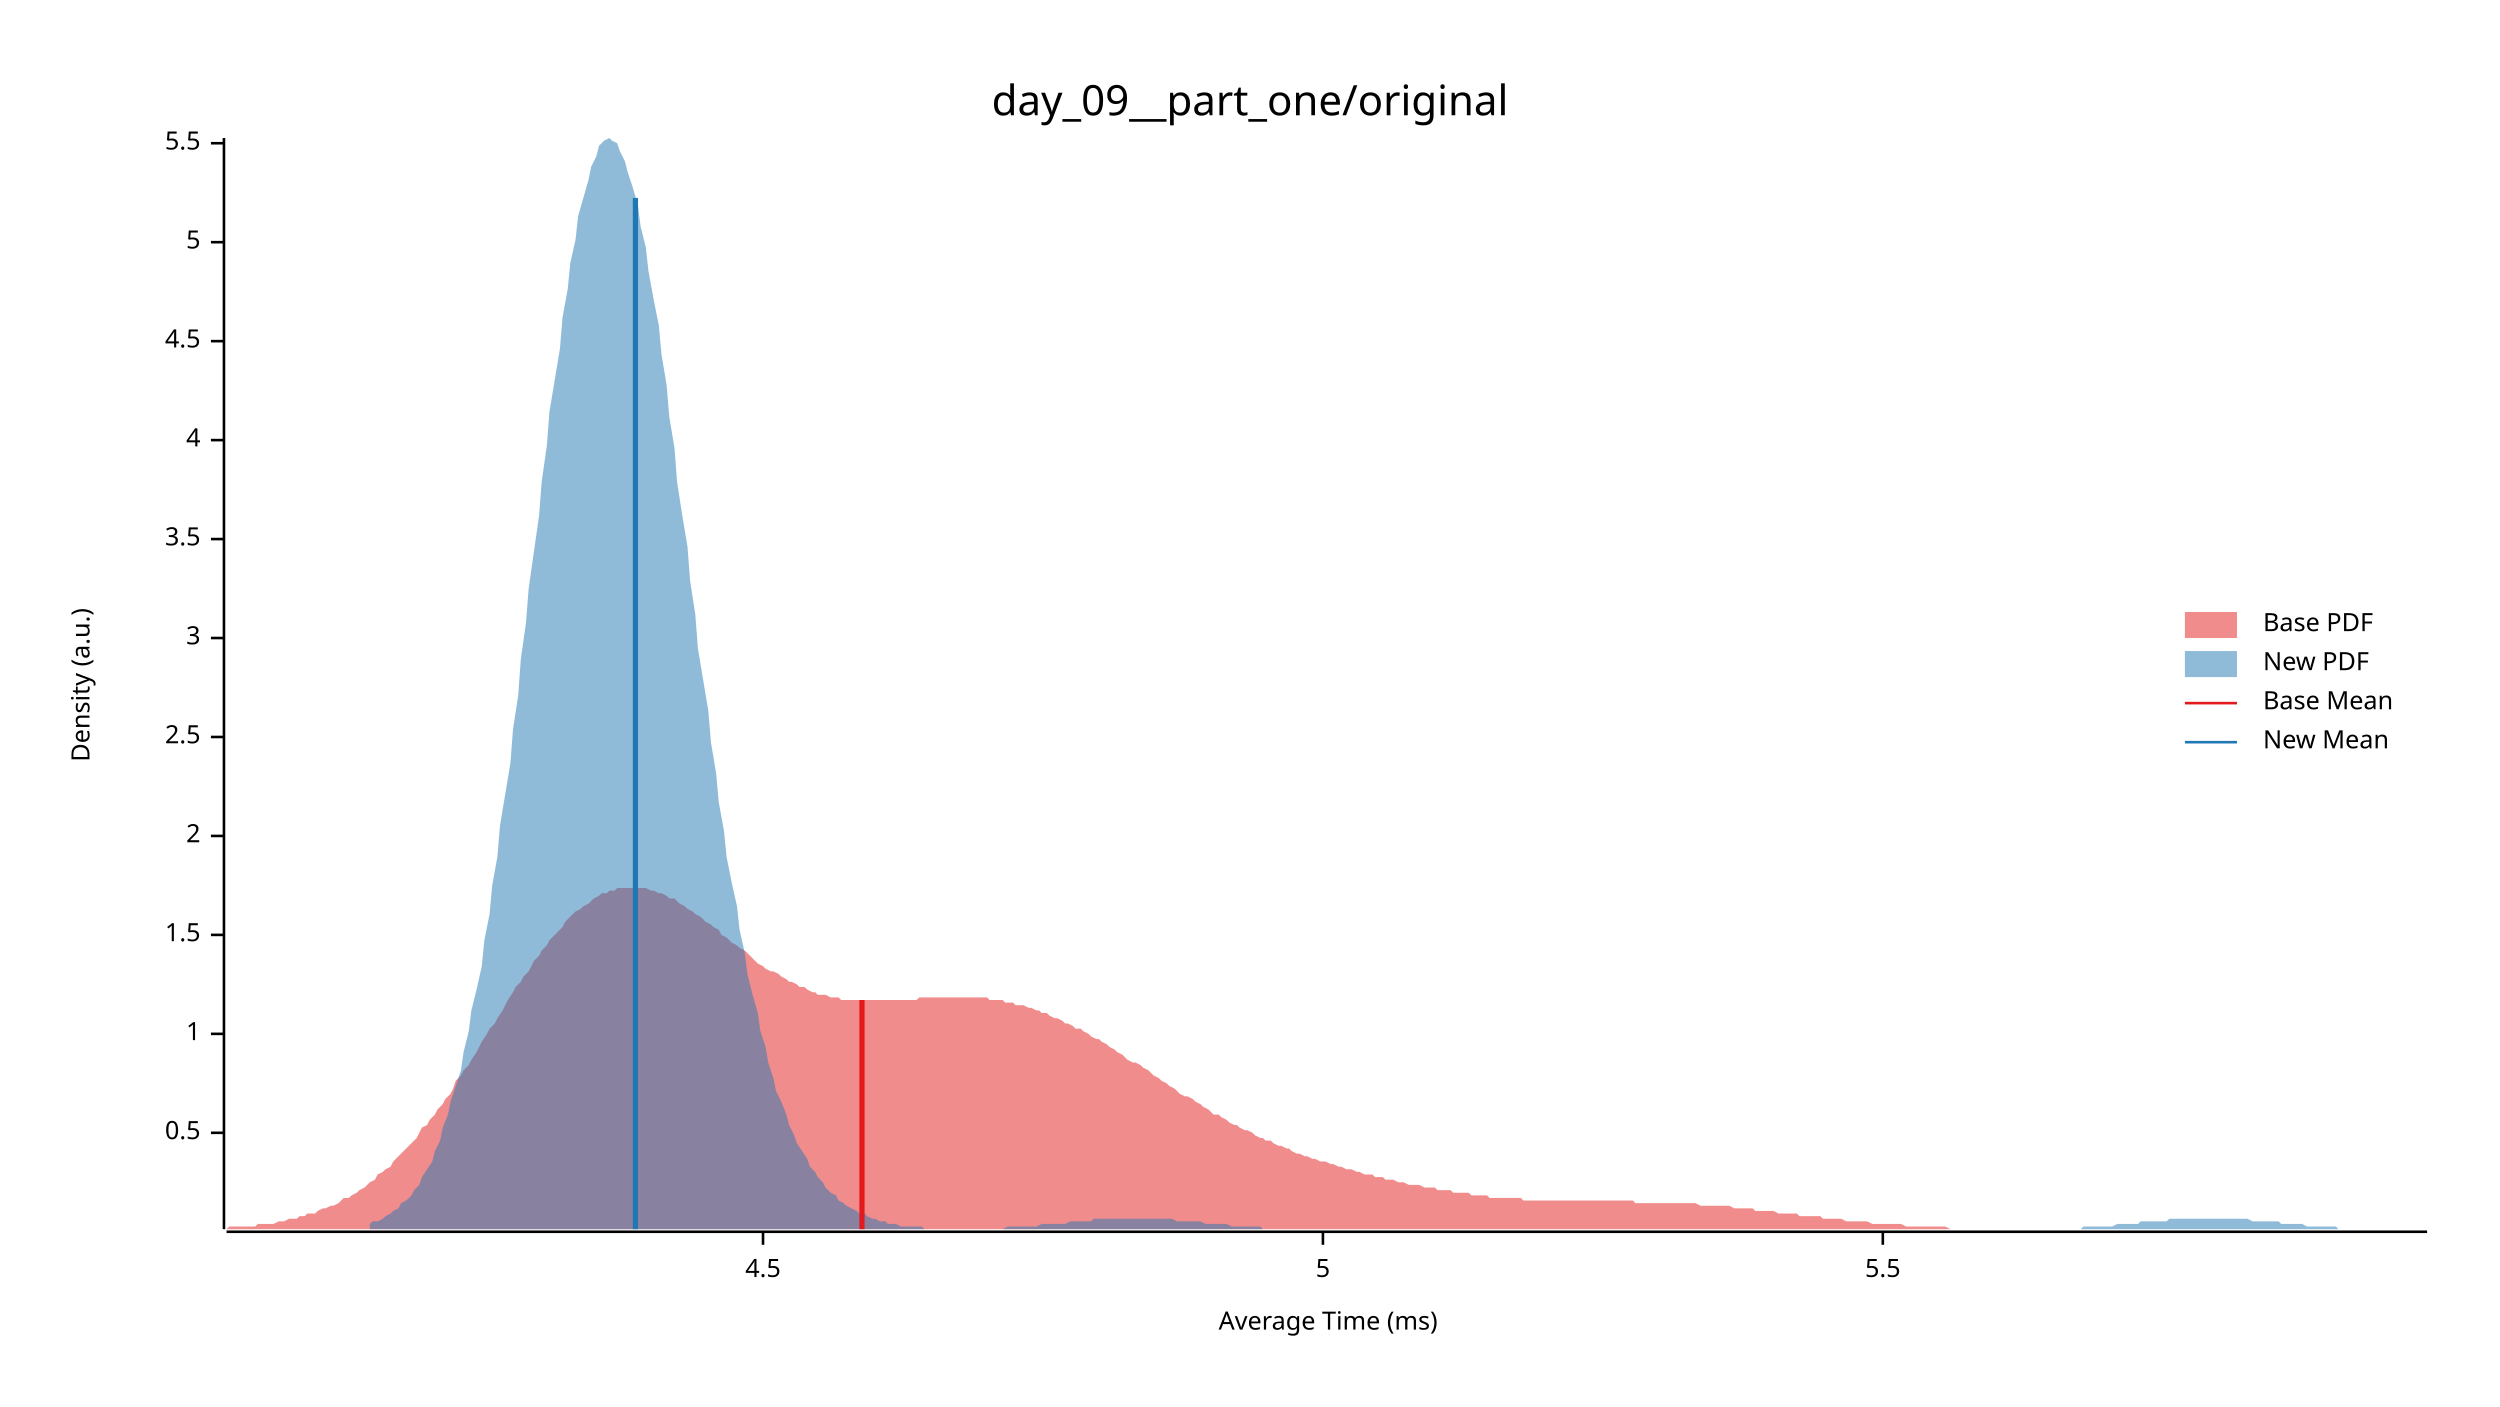
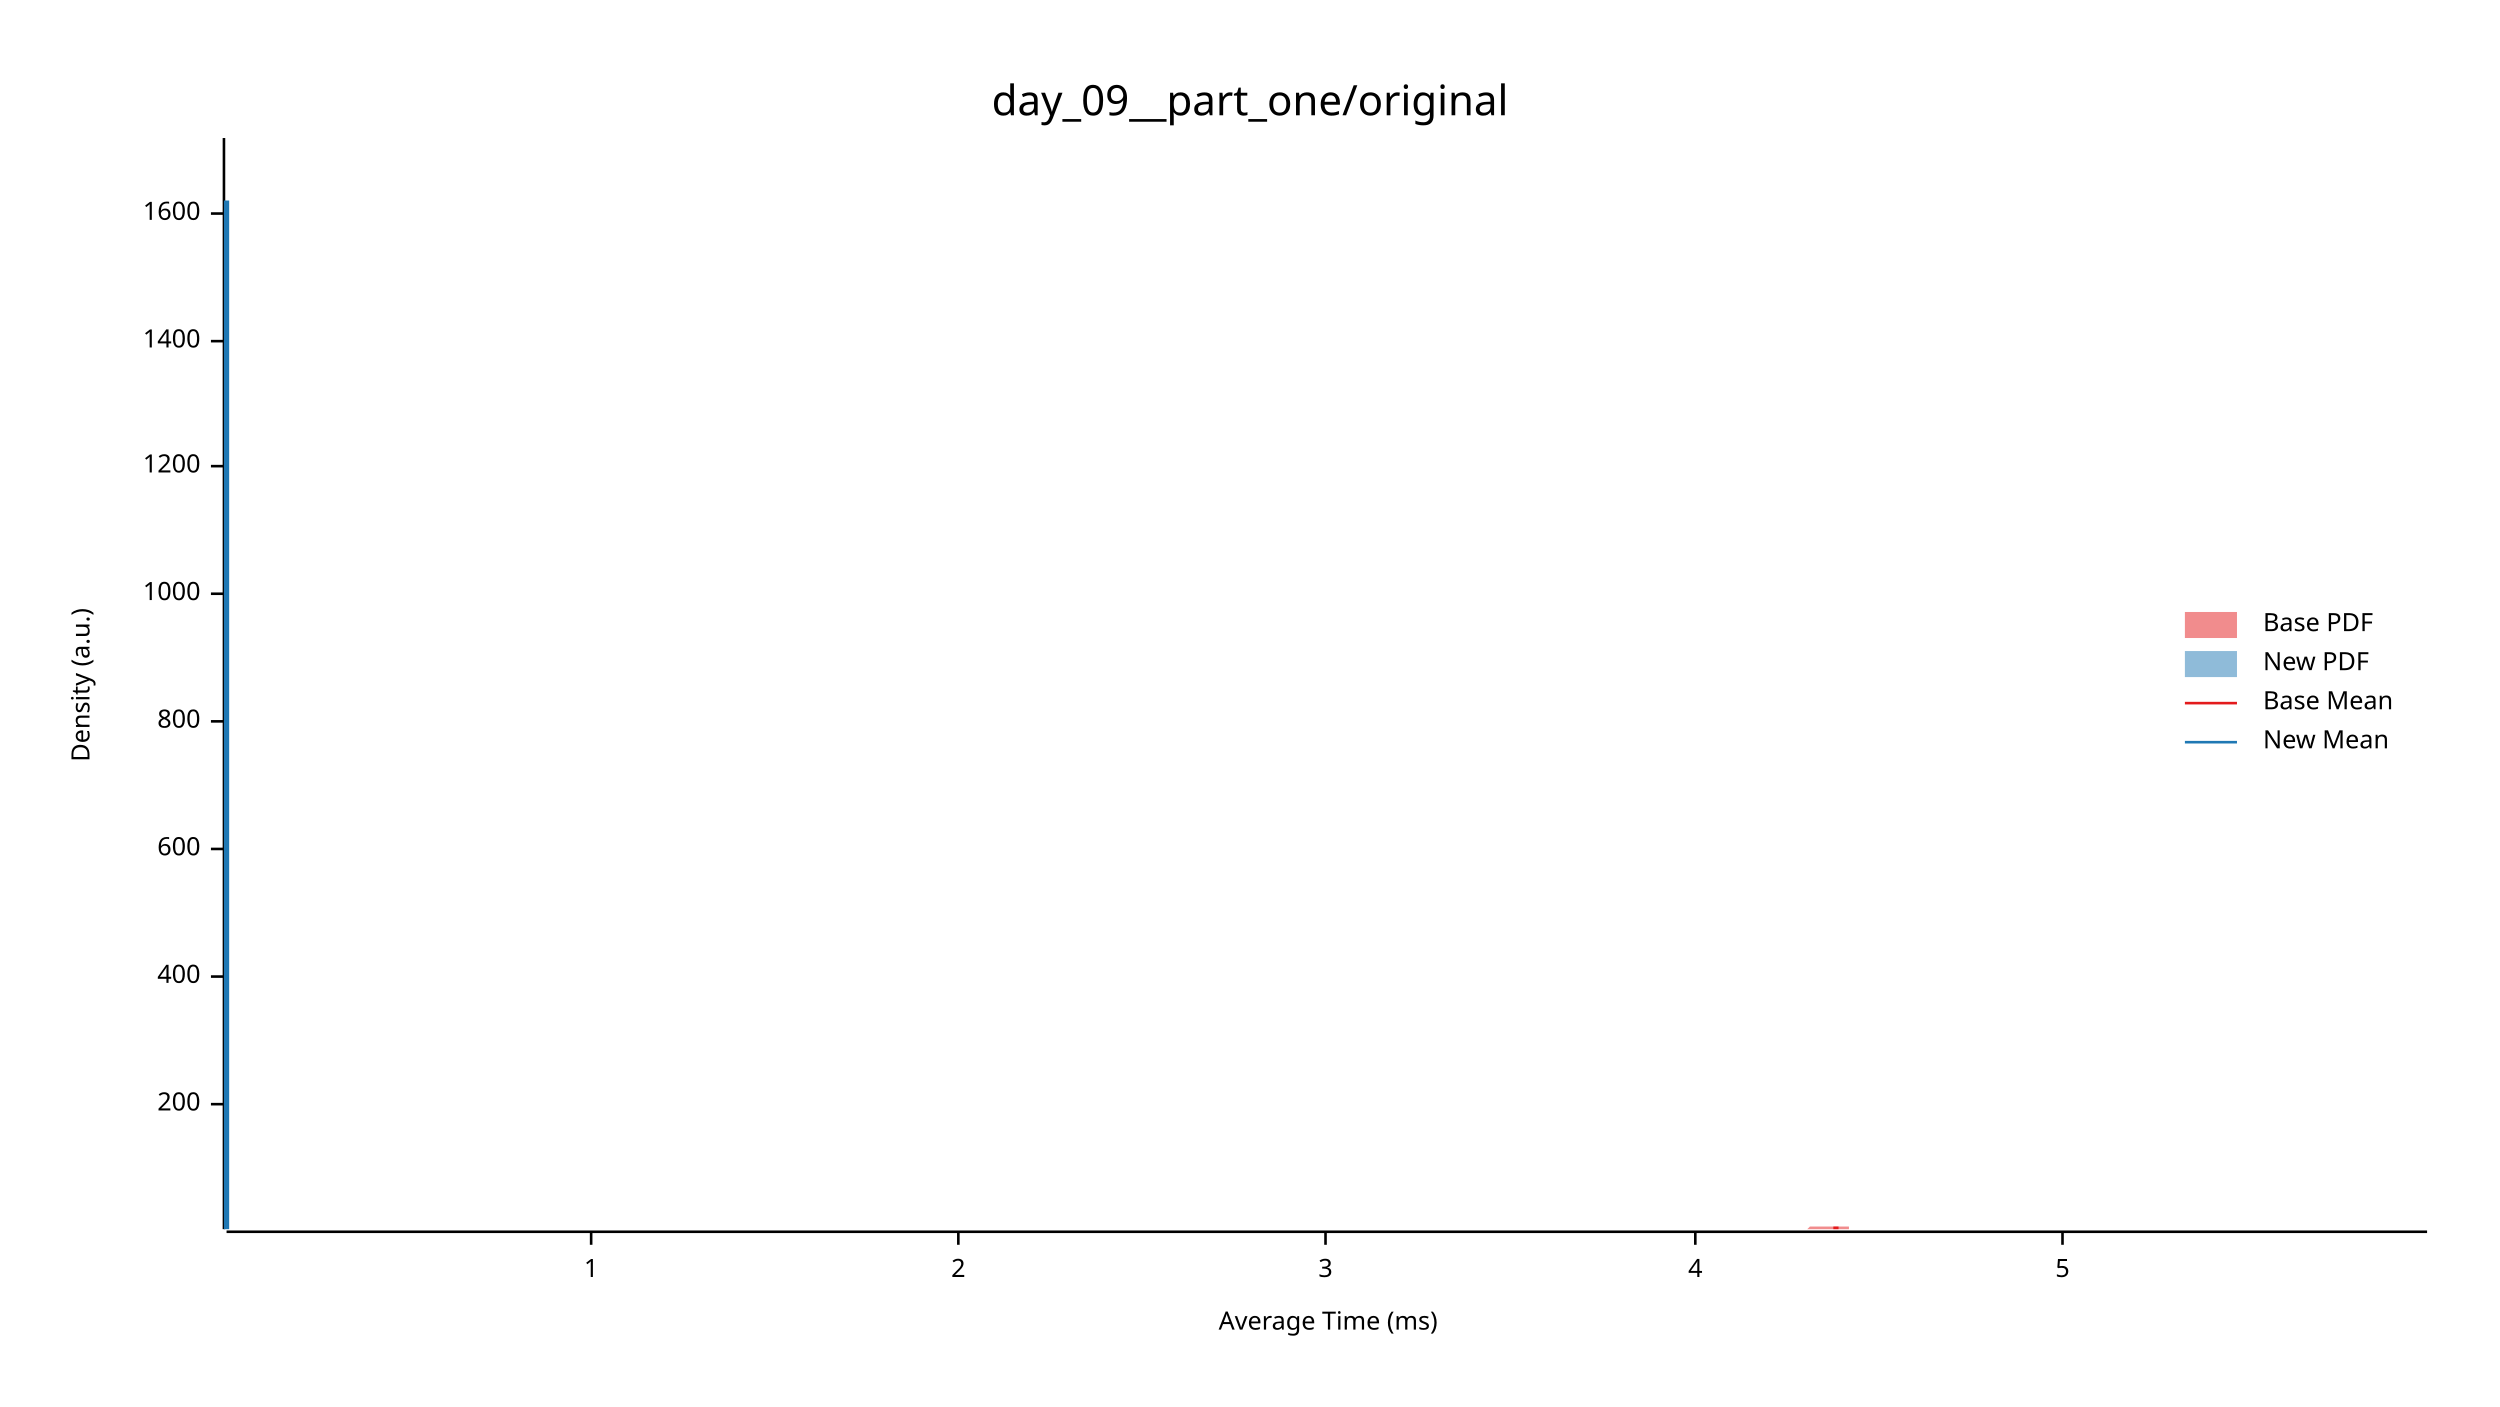
<svg xmlns="http://www.w3.org/2000/svg" width="960" height="540" viewBox="0 0 960 540">
  <text x="480" y="32" dy="0.76em" text-anchor="middle" font-family="sans-serif" font-size="16.129" opacity="1" fill="#000000">
day_09__part_one/original
</text>
  <text x="27" y="263" dy="0.76em" text-anchor="middle" font-family="sans-serif" font-size="9.677" opacity="1" fill="#000000" transform="rotate(270, 27, 263)">
Density (a.u.)
</text>
  <text x="510" y="513" dy="-0.5ex" text-anchor="middle" font-family="sans-serif" font-size="9.677" opacity="1" fill="#000000">
Average Time (ms)
</text>
  <polyline fill="none" opacity="1" stroke="#000000" stroke-width="1" points="86,53 86,472 " />
-   <text x="77" y="435" dy="0.5ex" text-anchor="end" font-family="sans-serif" font-size="9.677" opacity="1" fill="#000000">
- 0.5
+   <text x="77" y="424" dy="0.5ex" text-anchor="end" font-family="sans-serif" font-size="9.677" opacity="1" fill="#000000">
+ 200
</text>
-   <polyline fill="none" opacity="1" stroke="#000000" stroke-width="1" points="81,435 86,435 " />
-   <text x="77" y="397" dy="0.5ex" text-anchor="end" font-family="sans-serif" font-size="9.677" opacity="1" fill="#000000">
+   <polyline fill="none" opacity="1" stroke="#000000" stroke-width="1" points="81,424 86,424 " />
+   <text x="77" y="375" dy="0.5ex" text-anchor="end" font-family="sans-serif" font-size="9.677" opacity="1" fill="#000000">
+ 400
+ </text>
+   <polyline fill="none" opacity="1" stroke="#000000" stroke-width="1" points="81,375 86,375 " />
+   <text x="77" y="326" dy="0.5ex" text-anchor="end" font-family="sans-serif" font-size="9.677" opacity="1" fill="#000000">
+ 600
+ </text>
+   <polyline fill="none" opacity="1" stroke="#000000" stroke-width="1" points="81,326 86,326 " />
+   <text x="77" y="277" dy="0.5ex" text-anchor="end" font-family="sans-serif" font-size="9.677" opacity="1" fill="#000000">
+ 800
+ </text>
+   <polyline fill="none" opacity="1" stroke="#000000" stroke-width="1" points="81,277 86,277 " />
+   <text x="77" y="228" dy="0.5ex" text-anchor="end" font-family="sans-serif" font-size="9.677" opacity="1" fill="#000000">
+ 1000
+ </text>
+   <polyline fill="none" opacity="1" stroke="#000000" stroke-width="1" points="81,228 86,228 " />
+   <text x="77" y="179" dy="0.5ex" text-anchor="end" font-family="sans-serif" font-size="9.677" opacity="1" fill="#000000">
+ 1200
+ </text>
+   <polyline fill="none" opacity="1" stroke="#000000" stroke-width="1" points="81,179 86,179 " />
+   <text x="77" y="131" dy="0.5ex" text-anchor="end" font-family="sans-serif" font-size="9.677" opacity="1" fill="#000000">
+ 1400
+ </text>
+   <polyline fill="none" opacity="1" stroke="#000000" stroke-width="1" points="81,131 86,131 " />
+   <text x="77" y="82" dy="0.5ex" text-anchor="end" font-family="sans-serif" font-size="9.677" opacity="1" fill="#000000">
+ 1600
+ </text>
+   <polyline fill="none" opacity="1" stroke="#000000" stroke-width="1" points="81,82 86,82 " />
+   <polyline fill="none" opacity="1" stroke="#000000" stroke-width="1" points="87,473 932,473 " />
+   <text x="227" y="483" dy="0.76em" text-anchor="middle" font-family="sans-serif" font-size="9.677" opacity="1" fill="#000000">
1
</text>
-   <polyline fill="none" opacity="1" stroke="#000000" stroke-width="1" points="81,397 86,397 " />
-   <text x="77" y="359" dy="0.5ex" text-anchor="end" font-family="sans-serif" font-size="9.677" opacity="1" fill="#000000">
- 1.5
- </text>
-   <polyline fill="none" opacity="1" stroke="#000000" stroke-width="1" points="81,359 86,359 " />
-   <text x="77" y="321" dy="0.5ex" text-anchor="end" font-family="sans-serif" font-size="9.677" opacity="1" fill="#000000">
+   <polyline fill="none" opacity="1" stroke="#000000" stroke-width="1" points="227,473 227,478 " />
+   <text x="368" y="483" dy="0.76em" text-anchor="middle" font-family="sans-serif" font-size="9.677" opacity="1" fill="#000000">
2
</text>
-   <polyline fill="none" opacity="1" stroke="#000000" stroke-width="1" points="81,321 86,321 " />
-   <text x="77" y="283" dy="0.5ex" text-anchor="end" font-family="sans-serif" font-size="9.677" opacity="1" fill="#000000">
- 2.5
- </text>
-   <polyline fill="none" opacity="1" stroke="#000000" stroke-width="1" points="81,283 86,283 " />
-   <text x="77" y="245" dy="0.5ex" text-anchor="end" font-family="sans-serif" font-size="9.677" opacity="1" fill="#000000">
+   <polyline fill="none" opacity="1" stroke="#000000" stroke-width="1" points="368,473 368,478 " />
+   <text x="509" y="483" dy="0.76em" text-anchor="middle" font-family="sans-serif" font-size="9.677" opacity="1" fill="#000000">
3
</text>
-   <polyline fill="none" opacity="1" stroke="#000000" stroke-width="1" points="81,245 86,245 " />
-   <text x="77" y="207" dy="0.5ex" text-anchor="end" font-family="sans-serif" font-size="9.677" opacity="1" fill="#000000">
- 3.5
- </text>
-   <polyline fill="none" opacity="1" stroke="#000000" stroke-width="1" points="81,207 86,207 " />
-   <text x="77" y="169" dy="0.5ex" text-anchor="end" font-family="sans-serif" font-size="9.677" opacity="1" fill="#000000">
+   <polyline fill="none" opacity="1" stroke="#000000" stroke-width="1" points="509,473 509,478 " />
+   <text x="651" y="483" dy="0.76em" text-anchor="middle" font-family="sans-serif" font-size="9.677" opacity="1" fill="#000000">
4
</text>
-   <polyline fill="none" opacity="1" stroke="#000000" stroke-width="1" points="81,169 86,169 " />
-   <text x="77" y="131" dy="0.5ex" text-anchor="end" font-family="sans-serif" font-size="9.677" opacity="1" fill="#000000">
- 4.5
- </text>
-   <polyline fill="none" opacity="1" stroke="#000000" stroke-width="1" points="81,131 86,131 " />
-   <text x="77" y="93" dy="0.5ex" text-anchor="end" font-family="sans-serif" font-size="9.677" opacity="1" fill="#000000">
+   <polyline fill="none" opacity="1" stroke="#000000" stroke-width="1" points="651,473 651,478 " />
+   <text x="792" y="483" dy="0.76em" text-anchor="middle" font-family="sans-serif" font-size="9.677" opacity="1" fill="#000000">
5
</text>
-   <polyline fill="none" opacity="1" stroke="#000000" stroke-width="1" points="81,93 86,93 " />
-   <text x="77" y="55" dy="0.5ex" text-anchor="end" font-family="sans-serif" font-size="9.677" opacity="1" fill="#000000">
- 5.5
- </text>
-   <polyline fill="none" opacity="1" stroke="#000000" stroke-width="1" points="81,55 86,55 " />
-   <polyline fill="none" opacity="1" stroke="#000000" stroke-width="1" points="87,473 932,473 " />
-   <text x="293" y="483" dy="0.76em" text-anchor="middle" font-family="sans-serif" font-size="9.677" opacity="1" fill="#000000">
- 4.5
- </text>
-   <polyline fill="none" opacity="1" stroke="#000000" stroke-width="1" points="293,473 293,478 " />
-   <text x="508" y="483" dy="0.76em" text-anchor="middle" font-family="sans-serif" font-size="9.677" opacity="1" fill="#000000">
- 5
- </text>
-   <polyline fill="none" opacity="1" stroke="#000000" stroke-width="1" points="508,473 508,478 " />
-   <text x="723" y="483" dy="0.76em" text-anchor="middle" font-family="sans-serif" font-size="9.677" opacity="1" fill="#000000">
- 5.5
- </text>
-   <polyline fill="none" opacity="1" stroke="#000000" stroke-width="1" points="723,473 723,478 " />
-   <polygon opacity="0.5" fill="#E31A1C" points="87,472 88,471 89,471 91,471 92,471 94,471 95,471 97,471 98,471 99,470 101,470 102,470 104,470 105,470 107,469 108,469 109,469 111,468 112,468 114,468 115,467 117,467 118,466 119,466 121,466 122,465 124,464 125,464 127,463 128,463 130,462 131,461 132,460 134,460 135,459 137,458 138,457 140,456 141,455 142,454 144,453 145,451 147,450 148,449 150,448 151,446 152,445 154,443 155,442 157,440 158,439 160,437 161,435 162,433 164,432 165,430 167,428 168,426 170,424 171,422 173,420 174,418 175,415 177,413 178,411 180,409 181,407 183,404 184,402 185,400 187,397 188,395 190,393 191,391 193,388 194,386 195,384 197,381 198,379 200,377 201,375 203,373 204,371 205,369 207,367 208,365 210,363 211,361 213,359 214,358 216,356 217,354 218,353 220,351 221,350 223,349 224,348 226,347 227,346 228,345 230,344 231,343 233,343 234,342 236,342 237,341 238,341 240,341 241,341 243,341 244,341 246,341 247,341 248,341 250,342 251,342 253,343 254,343 256,344 257,345 259,345 260,346 261,347 263,348 264,349 266,350 267,351 269,352 270,353 271,354 273,355 274,356 276,357 277,359 279,360 280,361 281,362 283,363 284,364 286,365 287,366 289,368 290,369 291,370 293,371 294,372 296,373 297,373 299,374 300,375 302,376 303,377 304,377 306,378 307,379 309,379 310,380 312,381 313,381 314,382 316,382 317,382 319,383 320,383 322,383 323,384 324,384 326,384 327,384 329,384 330,384 332,384 333,384 335,384 336,384 337,384 339,384 340,384 342,384 343,384 345,384 346,384 347,384 349,384 350,384 352,384 353,383 355,383 356,383 357,383 359,383 360,383 362,383 363,383 365,383 366,383 367,383 369,383 370,383 372,383 373,383 375,383 376,383 378,383 379,383 380,384 382,384 383,384 385,384 386,385 388,385 389,385 390,386 392,386 393,386 395,387 396,387 398,388 399,388 400,389 402,389 403,390 405,391 406,391 408,392 409,393 410,393 412,394 413,395 415,395 416,396 418,397 419,398 421,399 422,399 423,400 425,401 426,402 428,403 429,404 431,405 432,406 433,407 435,408 436,408 438,409 439,410 441,411 442,412 443,413 445,414 446,415 448,416 449,417 451,418 452,419 453,420 455,421 456,421 458,422 459,423 461,424 462,425 464,426 465,427 466,428 468,428 469,429 471,430 472,431 474,432 475,432 476,433 478,434 479,434 481,435 482,436 484,437 485,437 486,438 488,438 489,439 491,440 492,440 494,441 495,441 496,442 498,443 499,443 501,444 502,444 504,445 505,445 507,446 508,446 509,446 511,447 512,447 514,448 515,448 517,449 518,449 519,449 521,450 522,450 524,451 525,451 527,451 528,452 529,452 531,452 532,453 534,453 535,453 537,454 538,454 539,454 541,455 542,455 544,455 545,455 547,456 548,456 550,456 551,456 552,457 554,457 555,457 557,457 558,458 560,458 561,458 562,458 564,458 565,459 567,459 568,459 570,459 571,459 572,460 574,460 575,460 577,460 578,460 580,460 581,460 583,460 584,460 585,461 587,461 588,461 590,461 591,461 593,461 594,461 595,461 597,461 598,461 600,461 601,461 603,461 604,461 605,461 607,461 608,461 610,461 611,461 613,461 614,461 615,461 617,461 618,461 620,461 621,461 623,461 624,461 626,461 627,461 628,462 630,462 631,462 633,462 634,462 636,462 637,462 638,462 640,462 641,462 643,462 644,462 646,462 647,462 648,462 650,462 651,462 653,463 654,463 656,463 657,463 658,463 660,463 661,463 663,463 664,463 666,464 667,464 669,464 670,464 671,464 673,464 674,465 676,465 677,465 679,465 680,465 681,465 683,466 684,466 686,466 687,466 689,466 690,466 691,467 693,467 694,467 696,467 697,467 699,467 700,468 701,468 703,468 704,468 706,468 707,468 709,469 710,469 712,469 713,469 714,469 716,469 717,469 719,470 720,470 722,470 723,470 724,470 726,470 727,470 729,470 730,470 732,471 733,471 734,471 736,471 737,471 739,471 740,471 742,471 743,471 744,471 746,471 747,471 749,472 750,472 752,472 753,472 755,472 756,472 757,472 759,472 760,472 762,472 763,472 765,472 766,472 767,472 769,472 770,472 772,472 773,472 775,472 776,472 777,472 779,472 780,472 782,472 783,472 785,472 786,472 787,472 789,472 790,472 792,472 793,472 795,472 796,472 798,472 799,472 800,472 802,472 802,472 87,472 " />
-   <polygon opacity="0.5" fill="#1F78B4" points="142,470 143,469 145,469 147,468 148,467 150,466 151,465 153,464 154,462 156,461 158,459 159,457 161,455 162,452 164,449 166,446 167,442 169,438 170,433 172,428 173,423 175,417 177,411 178,404 180,396 181,388 183,380 185,371 186,361 188,351 189,340 191,329 192,317 194,305 196,293 197,280 199,267 200,253 202,239 203,226 205,212 207,198 208,185 210,171 211,158 213,146 215,134 216,122 218,111 219,101 221,92 222,83 224,76 226,69 227,64 229,60 230,56 232,54 234,53 235,54 237,55 238,58 240,62 241,66 243,72 245,79 246,87 248,95 249,104 251,115 253,125 254,136 256,148 257,160 259,172 260,185 262,198 264,210 265,223 267,236 268,249 270,261 272,273 273,285 275,297 276,308 278,319 279,329 281,339 283,348 284,357 286,366 287,374 289,382 291,389 292,396 294,402 295,408 297,414 298,419 300,423 302,428 303,432 305,436 306,439 308,442 310,445 311,448 313,450 314,452 316,454 317,456 319,458 321,459 322,461 324,462 325,463 327,464 329,465 330,466 332,466 333,467 335,468 336,468 338,469 340,469 341,470 343,470 344,470 346,471 348,471 349,471 351,471 352,471 354,471 355,472 357,472 359,472 360,472 362,472 363,472 365,472 367,472 368,472 370,472 371,472 373,472 374,472 376,472 378,472 379,472 381,472 382,472 384,472 385,472 387,471 389,471 390,471 392,471 393,471 395,471 397,471 398,471 400,470 401,470 403,470 404,470 406,470 408,470 409,470 411,469 412,469 414,469 416,469 417,469 419,469 420,468 422,468 423,468 425,468 427,468 428,468 430,468 431,468 433,468 435,468 436,468 438,468 439,468 441,468 442,468 444,468 446,468 447,468 449,468 450,468 452,469 454,469 455,469 457,469 458,469 460,469 461,469 463,470 465,470 466,470 468,470 469,470 471,470 473,471 474,471 476,471 477,471 479,471 480,471 482,471 484,471 485,472 487,472 488,472 490,472 492,472 493,472 495,472 496,472 498,472 499,472 501,472 503,472 504,472 506,472 507,472 509,472 511,472 512,472 514,472 515,472 517,472 518,472 520,472 522,472 523,472 525,472 526,472 528,472 530,472 531,472 533,472 534,472 536,472 537,472 539,472 541,472 542,472 544,472 545,472 547,472 549,472 550,472 552,472 553,472 555,472 556,472 558,472 560,472 561,472 563,472 564,472 566,472 567,472 569,472 571,472 572,472 574,472 575,472 577,472 579,472 580,472 582,472 583,472 585,472 586,472 588,472 590,472 591,472 593,472 594,472 596,472 598,472 599,472 601,472 602,472 604,472 605,472 607,472 609,472 610,472 612,472 613,472 615,472 617,472 618,472 620,472 621,472 623,472 624,472 626,472 628,472 629,472 631,472 632,472 634,472 636,472 637,472 639,472 640,472 642,472 643,472 645,472 647,472 648,472 650,472 651,472 653,472 655,472 656,472 658,472 659,472 661,472 662,472 664,472 666,472 667,472 669,472 670,472 672,472 674,472 675,472 677,472 678,472 680,472 681,472 683,472 685,472 686,472 688,472 689,472 691,472 693,472 694,472 696,472 697,472 699,472 700,472 702,472 704,472 705,472 707,472 708,472 710,472 712,472 713,472 715,472 716,472 718,472 719,472 721,472 723,472 724,472 726,472 727,472 729,472 731,472 732,472 734,472 735,472 737,472 738,472 740,472 742,472 743,472 745,472 746,472 748,472 749,472 751,472 753,472 754,472 756,472 757,472 759,472 761,472 762,472 764,472 765,472 767,472 768,472 770,472 772,472 773,472 775,472 776,472 778,472 780,472 781,472 783,472 784,472 786,472 787,472 789,472 791,472 792,472 794,472 795,472 797,472 799,472 800,471 802,471 803,471 805,471 806,471 808,471 810,471 811,471 813,470 814,470 816,470 818,470 819,470 821,470 822,469 824,469 825,469 827,469 829,469 830,469 832,469 833,468 835,468 837,468 838,468 840,468 841,468 843,468 844,468 846,468 848,468 849,468 851,468 852,468 854,468 856,468 857,468 859,468 860,468 862,468 863,468 865,469 867,469 868,469 870,469 871,469 873,469 875,469 876,470 878,470 879,470 881,470 882,470 884,470 886,471 887,471 889,471 890,471 892,471 894,471 895,471 897,471 898,472 900,472 901,472 903,472 905,472 906,472 908,472 909,472 911,472 913,472 914,472 916,472 917,472 919,472 920,472 922,472 924,472 925,472 927,472 928,472 930,472 932,472 932,472 142,472 " />
-   <polyline fill="none" opacity="1" stroke="#E31A1C" stroke-width="2" points="331,472 331,384 " />
-   <polyline fill="none" opacity="1" stroke="#1F78B4" stroke-width="2" points="244,472 244,76 " />
+   <polyline fill="none" opacity="1" stroke="#000000" stroke-width="1" points="792,473 792,478 " />
+   <polygon opacity="0.5" fill="#E31A1C" points="672,472 672,472 673,472 673,472 674,472 674,472 675,472 675,472 676,472 676,472 677,472 678,472 678,472 679,472 679,472 680,472 680,472 681,472 681,472 682,472 682,472 683,472 683,472 684,472 684,472 685,472 685,472 686,472 686,472 687,472 687,472 688,472 688,472 689,472 689,472 690,472 691,472 691,472 692,472 692,472 693,472 693,472 694,472 694,472 695,471 695,471 696,471 696,471 697,471 697,471 698,471 698,471 699,471 699,471 700,471 700,471 701,471 701,471 702,471 702,471 703,471 704,471 704,471 705,471 705,471 706,471 706,471 707,471 707,471 708,471 708,471 709,471 709,471 710,471 710,472 711,472 711,472 712,472 712,472 713,472 713,472 714,472 714,472 715,472 716,472 716,472 717,472 717,472 718,472 718,472 719,472 719,472 720,472 720,472 721,472 721,472 722,472 722,472 723,472 723,472 724,472 724,472 725,472 725,472 726,472 726,472 727,472 727,472 728,472 729,472 729,472 730,472 730,472 731,472 731,472 732,472 732,472 733,472 733,472 734,472 734,472 735,472 735,472 736,472 736,472 737,472 737,472 738,472 738,472 739,472 739,472 740,472 740,472 741,472 742,472 742,472 743,472 743,472 744,472 744,472 745,472 745,472 746,472 746,472 747,472 747,472 748,472 748,472 749,472 749,472 750,472 750,472 751,472 751,472 752,472 752,472 753,472 753,472 754,472 755,472 755,472 756,472 756,472 757,472 757,472 758,472 758,472 759,472 759,472 760,472 760,472 761,472 761,472 762,472 762,472 763,472 763,472 764,472 764,472 765,472 765,472 766,472 767,472 767,472 768,472 768,472 769,472 769,472 770,472 770,472 771,472 771,472 772,472 772,472 773,472 773,472 774,472 774,472 775,472 775,472 776,472 776,472 777,472 777,472 778,472 778,472 779,472 780,472 780,472 781,472 781,472 782,472 782,472 783,472 783,472 784,472 784,472 785,472 785,472 786,472 786,472 787,472 787,472 788,472 788,472 789,472 789,472 790,472 790,472 791,472 791,472 792,472 793,472 793,472 794,472 794,472 795,472 795,472 796,472 796,472 797,472 797,472 798,472 798,472 799,472 799,472 800,472 800,472 801,472 801,472 802,472 802,472 803,472 803,472 804,472 805,472 805,472 806,472 806,472 807,472 807,472 808,472 808,472 809,472 809,472 810,472 810,472 811,472 811,472 812,472 812,472 813,472 813,472 814,472 814,472 815,472 815,472 816,472 816,472 817,472 818,472 818,472 819,472 819,472 820,472 820,472 821,472 821,472 822,472 822,472 823,472 823,472 824,472 824,472 825,472 825,472 826,472 826,472 827,472 827,472 828,472 828,472 829,472 829,472 830,472 831,472 831,472 832,472 832,472 833,472 833,472 834,472 834,472 835,472 835,472 836,472 836,472 837,472 837,472 838,472 838,472 839,472 839,472 840,472 840,472 841,472 841,472 842,472 842,472 843,472 844,472 844,472 845,472 845,472 846,472 846,472 847,472 847,472 848,472 848,472 849,472 849,472 850,472 850,472 851,472 851,472 852,472 852,472 853,472 853,472 854,472 854,472 855,472 856,472 856,472 857,472 857,472 858,472 858,472 859,472 859,472 860,472 860,472 861,472 861,472 862,472 862,472 863,472 863,472 864,472 864,472 865,472 865,472 866,472 866,472 867,472 867,472 868,472 869,472 869,472 870,472 870,472 871,472 871,472 872,472 872,472 873,472 873,472 874,472 874,472 875,472 875,472 876,472 876,472 877,472 877,472 878,472 878,472 879,472 879,472 880,472 880,472 881,472 882,472 882,472 883,472 883,472 884,472 884,472 885,472 885,472 886,472 886,472 887,472 887,472 888,472 888,472 889,472 889,472 890,472 890,472 891,472 891,472 892,472 892,472 893,472 894,472 894,472 895,472 895,472 896,472 896,472 897,472 897,472 898,472 898,472 899,472 899,472 900,472 900,472 901,472 901,472 902,472 902,472 903,472 903,472 904,472 904,472 905,472 905,472 906,472 907,472 907,472 908,472 908,472 909,472 909,472 910,472 910,472 911,472 911,472 912,472 912,472 913,472 913,472 914,472 914,472 915,472 915,472 916,472 916,472 917,472 917,472 918,472 918,472 919,472 920,472 920,472 921,472 921,472 922,472 922,472 923,472 923,472 924,472 924,472 925,472 925,472 926,472 926,472 927,472 927,472 928,472 928,472 929,472 929,472 930,472 930,472 931,472 932,472 932,472 672,472 " />
+   <polygon opacity="0.5" fill="#1F78B4" points="87,469 87,469 87,468 87,467 87,466 87,465 87,464 87,463 87,461 87,459 87,457 87,455 87,452 87,449 87,445 87,442 87,437 87,433 87,427 87,422 87,416 87,409 87,402 87,394 87,385 87,376 87,366 87,356 87,345 87,334 87,322 87,310 87,297 87,284 87,270 87,256 87,242 87,228 87,214 87,200 87,186 87,172 87,158 87,145 87,133 87,121 87,110 87,99 87,90 87,81 87,74 87,67 87,62 87,58 87,55 87,54 87,53 87,54 87,57 87,60 87,65 87,71 87,77 87,85 87,94 87,104 87,114 87,125 87,137 87,149 87,162 87,175 87,188 87,201 87,215 87,228 87,241 87,255 87,268 87,280 87,292 87,304 87,316 87,327 87,337 87,347 87,357 87,365 87,374 87,382 87,389 87,396 87,402 87,408 87,413 87,418 87,422 87,426 87,430 87,433 87,436 87,439 87,441 87,443 87,445 87,447 87,448 87,450 87,451 87,452 87,453 87,454 87,454 87,455 87,456 87,456 87,457 87,457 87,458 87,459 87,459 87,460 87,460 87,461 87,461 87,462 87,462 87,463 87,463 87,463 87,464 87,464 87,465 87,465 87,466 87,466 87,467 87,467 87,468 87,468 87,468 87,469 87,469 87,469 87,470 87,470 87,470 87,470 87,471 87,471 87,471 87,471 87,471 87,471 87,472 87,472 87,472 87,472 87,472 87,472 87,472 87,472 87,472 87,472 87,472 87,472 87,472 87,472 87,472 87,472 87,472 87,472 87,472 87,472 87,472 87,472 87,472 87,472 87,472 87,472 87,472 87,472 87,472 87,472 87,472 87,472 87,472 87,472 87,472 87,472 87,472 87,472 87,472 87,472 87,472 87,472 87,472 87,472 87,472 87,472 87,472 87,472 87,472 87,472 87,472 87,472 87,472 87,472 87,472 87,472 87,472 87,472 87,472 87,472 87,472 87,472 87,472 87,472 87,472 87,472 87,472 87,472 87,472 87,472 87,472 87,472 87,472 87,472 87,472 87,472 87,472 87,472 87,472 87,472 87,472 87,472 87,472 87,472 87,472 87,472 87,472 87,472 87,472 87,472 87,472 87,472 87,472 87,472 87,472 87,472 87,472 87,472 87,472 87,472 87,472 87,472 87,472 87,472 87,472 87,472 87,472 87,472 87,472 87,472 87,472 87,472 87,472 87,472 87,472 87,472 87,472 87,472 87,472 87,472 87,472 87,472 87,472 87,472 87,472 87,472 87,472 87,472 87,472 87,472 87,472 87,472 87,472 87,472 87,472 87,472 87,472 87,472 87,472 87,472 87,472 87,472 87,472 87,472 87,472 87,472 87,472 87,472 87,472 87,472 87,472 87,472 87,472 87,472 87,472 87,472 87,472 87,472 87,472 87,472 87,472 87,472 87,472 87,472 87,472 87,472 87,472 87,472 87,472 87,472 87,472 87,472 87,472 87,472 87,472 87,472 87,472 87,472 87,472 87,472 87,472 87,472 87,472 87,472 87,472 87,472 87,472 87,472 87,472 87,472 87,472 87,472 87,472 87,472 87,472 87,472 87,472 87,472 87,472 87,472 87,472 87,472 87,472 87,472 87,472 87,472 87,472 87,472 87,472 87,472 87,472 87,472 87,472 87,472 87,472 87,472 87,472 87,472 87,472 87,472 87,472 87,472 87,472 87,472 87,472 87,472 87,472 87,472 87,472 87,472 87,472 87,472 87,472 87,472 87,472 87,472 87,472 87,472 87,472 87,472 87,472 87,472 87,472 87,472 87,472 87,472 87,472 87,472 87,472 87,472 87,472 87,472 87,472 87,472 87,472 87,472 87,472 87,472 87,472 87,472 87,472 87,472 87,472 87,472 87,471 87,471 87,471 87,471 87,471 87,471 87,471 87,471 87,470 87,470 87,470 87,470 87,470 87,470 87,469 87,469 87,469 87,469 87,469 87,469 87,469 87,468 87,468 87,468 87,468 87,468 87,468 87,468 87,468 87,468 87,468 87,468 87,468 87,468 87,468 87,468 87,468 87,468 87,468 87,468 87,469 87,469 87,469 87,469 87,469 87,469 87,470 87,470 87,470 87,470 87,470 87,470 87,471 87,471 87,471 87,471 87,471 87,471 87,471 87,471 87,472 87,472 87,472 87,472 87,472 87,472 87,472 87,472 87,472 87,472 87,472 87,472 87,472 87,472 87,472 87,472 87,472 87,472 87,472 87,472 87,472 87,472 87,472 87,472 " />
+   <polyline fill="none" opacity="1" stroke="#E31A1C" stroke-width="2" points="705,472 705,471 " />
+   <polyline fill="none" opacity="1" stroke="#1F78B4" stroke-width="2" points="87,472 87,77 " />
  <text x="869" y="235" dy="0.76em" text-anchor="start" font-family="sans-serif" font-size="9.677" opacity="1" fill="#000000">
Base PDF
</text>
  <text x="869" y="250" dy="0.76em" text-anchor="start" font-family="sans-serif" font-size="9.677" opacity="1" fill="#000000">
New PDF
</text>
  <text x="869" y="265" dy="0.76em" text-anchor="start" font-family="sans-serif" font-size="9.677" opacity="1" fill="#000000">
Base Mean
</text>
  <text x="869" y="280" dy="0.76em" text-anchor="start" font-family="sans-serif" font-size="9.677" opacity="1" fill="#000000">
New Mean
</text>
  <rect x="839" y="235" width="20" height="10" opacity="0.5" fill="#E31A1C" stroke="none" />
  <rect x="839" y="250" width="20" height="10" opacity="0.5" fill="#1F78B4" stroke="none" />
  <polyline fill="none" opacity="1" stroke="#E31A1C" stroke-width="1" points="839,270 859,270 " />
  <polyline fill="none" opacity="1" stroke="#1F78B4" stroke-width="1" points="839,285 859,285 " />
</svg>
